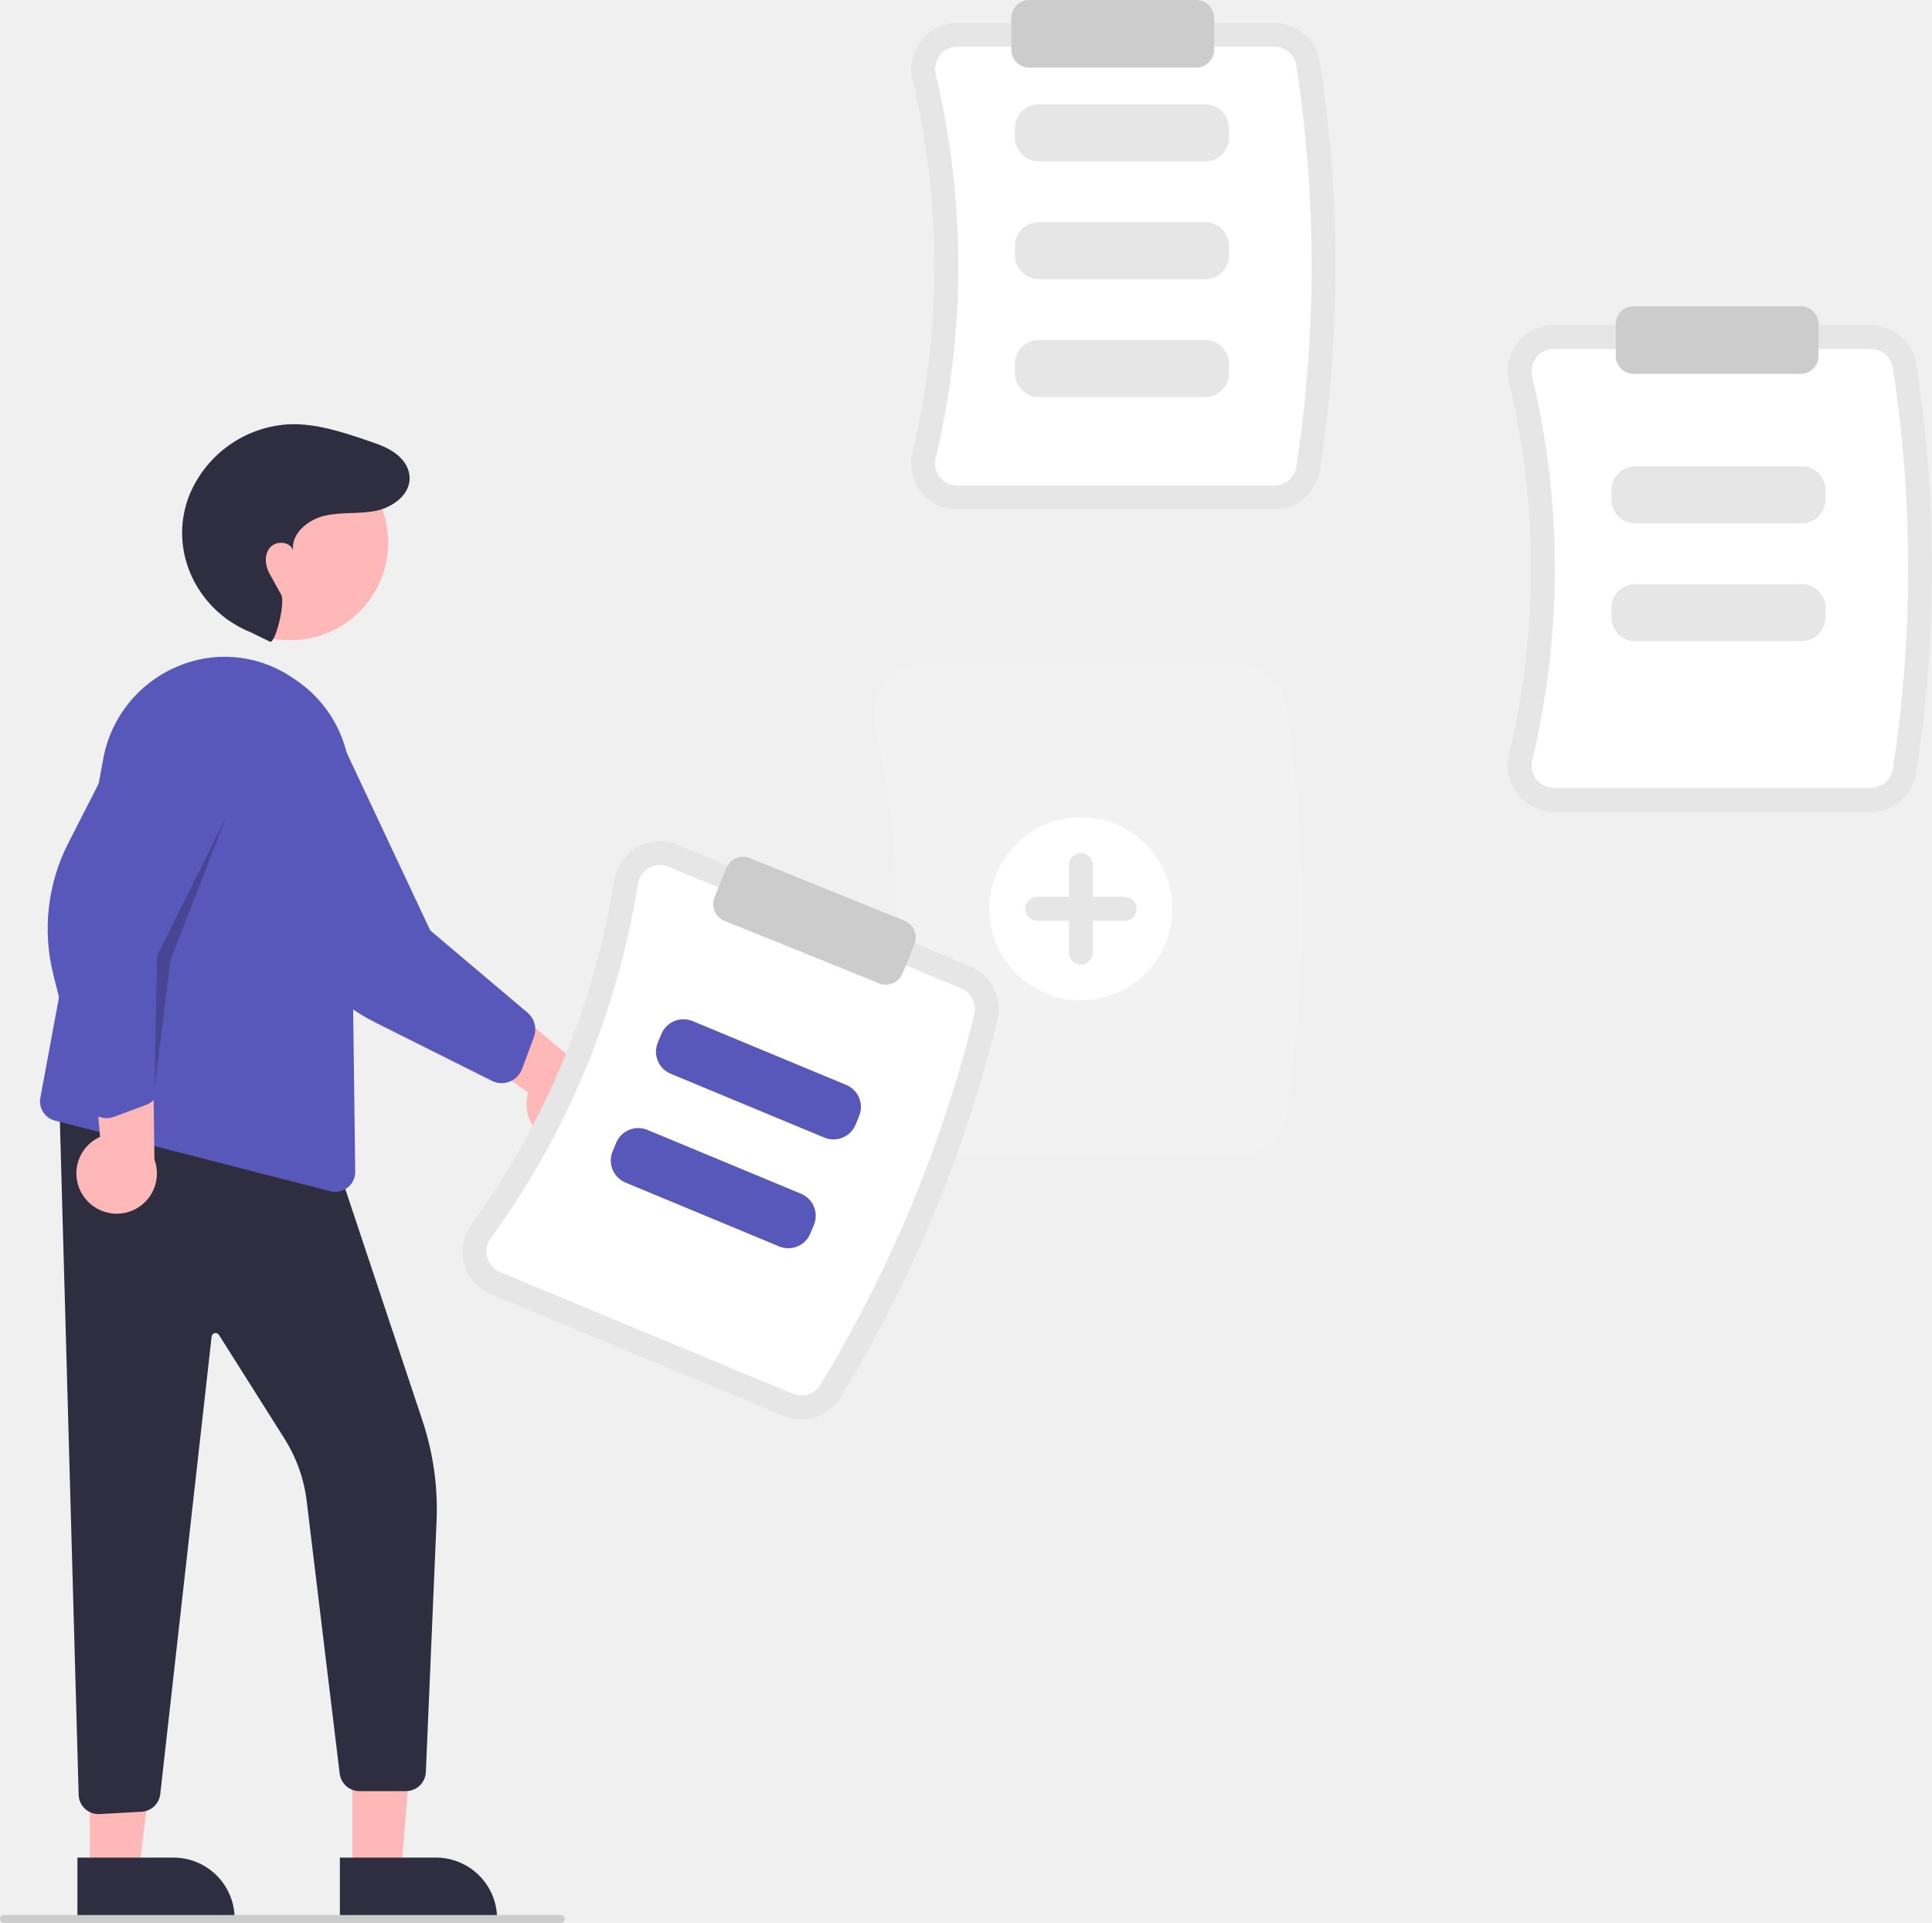
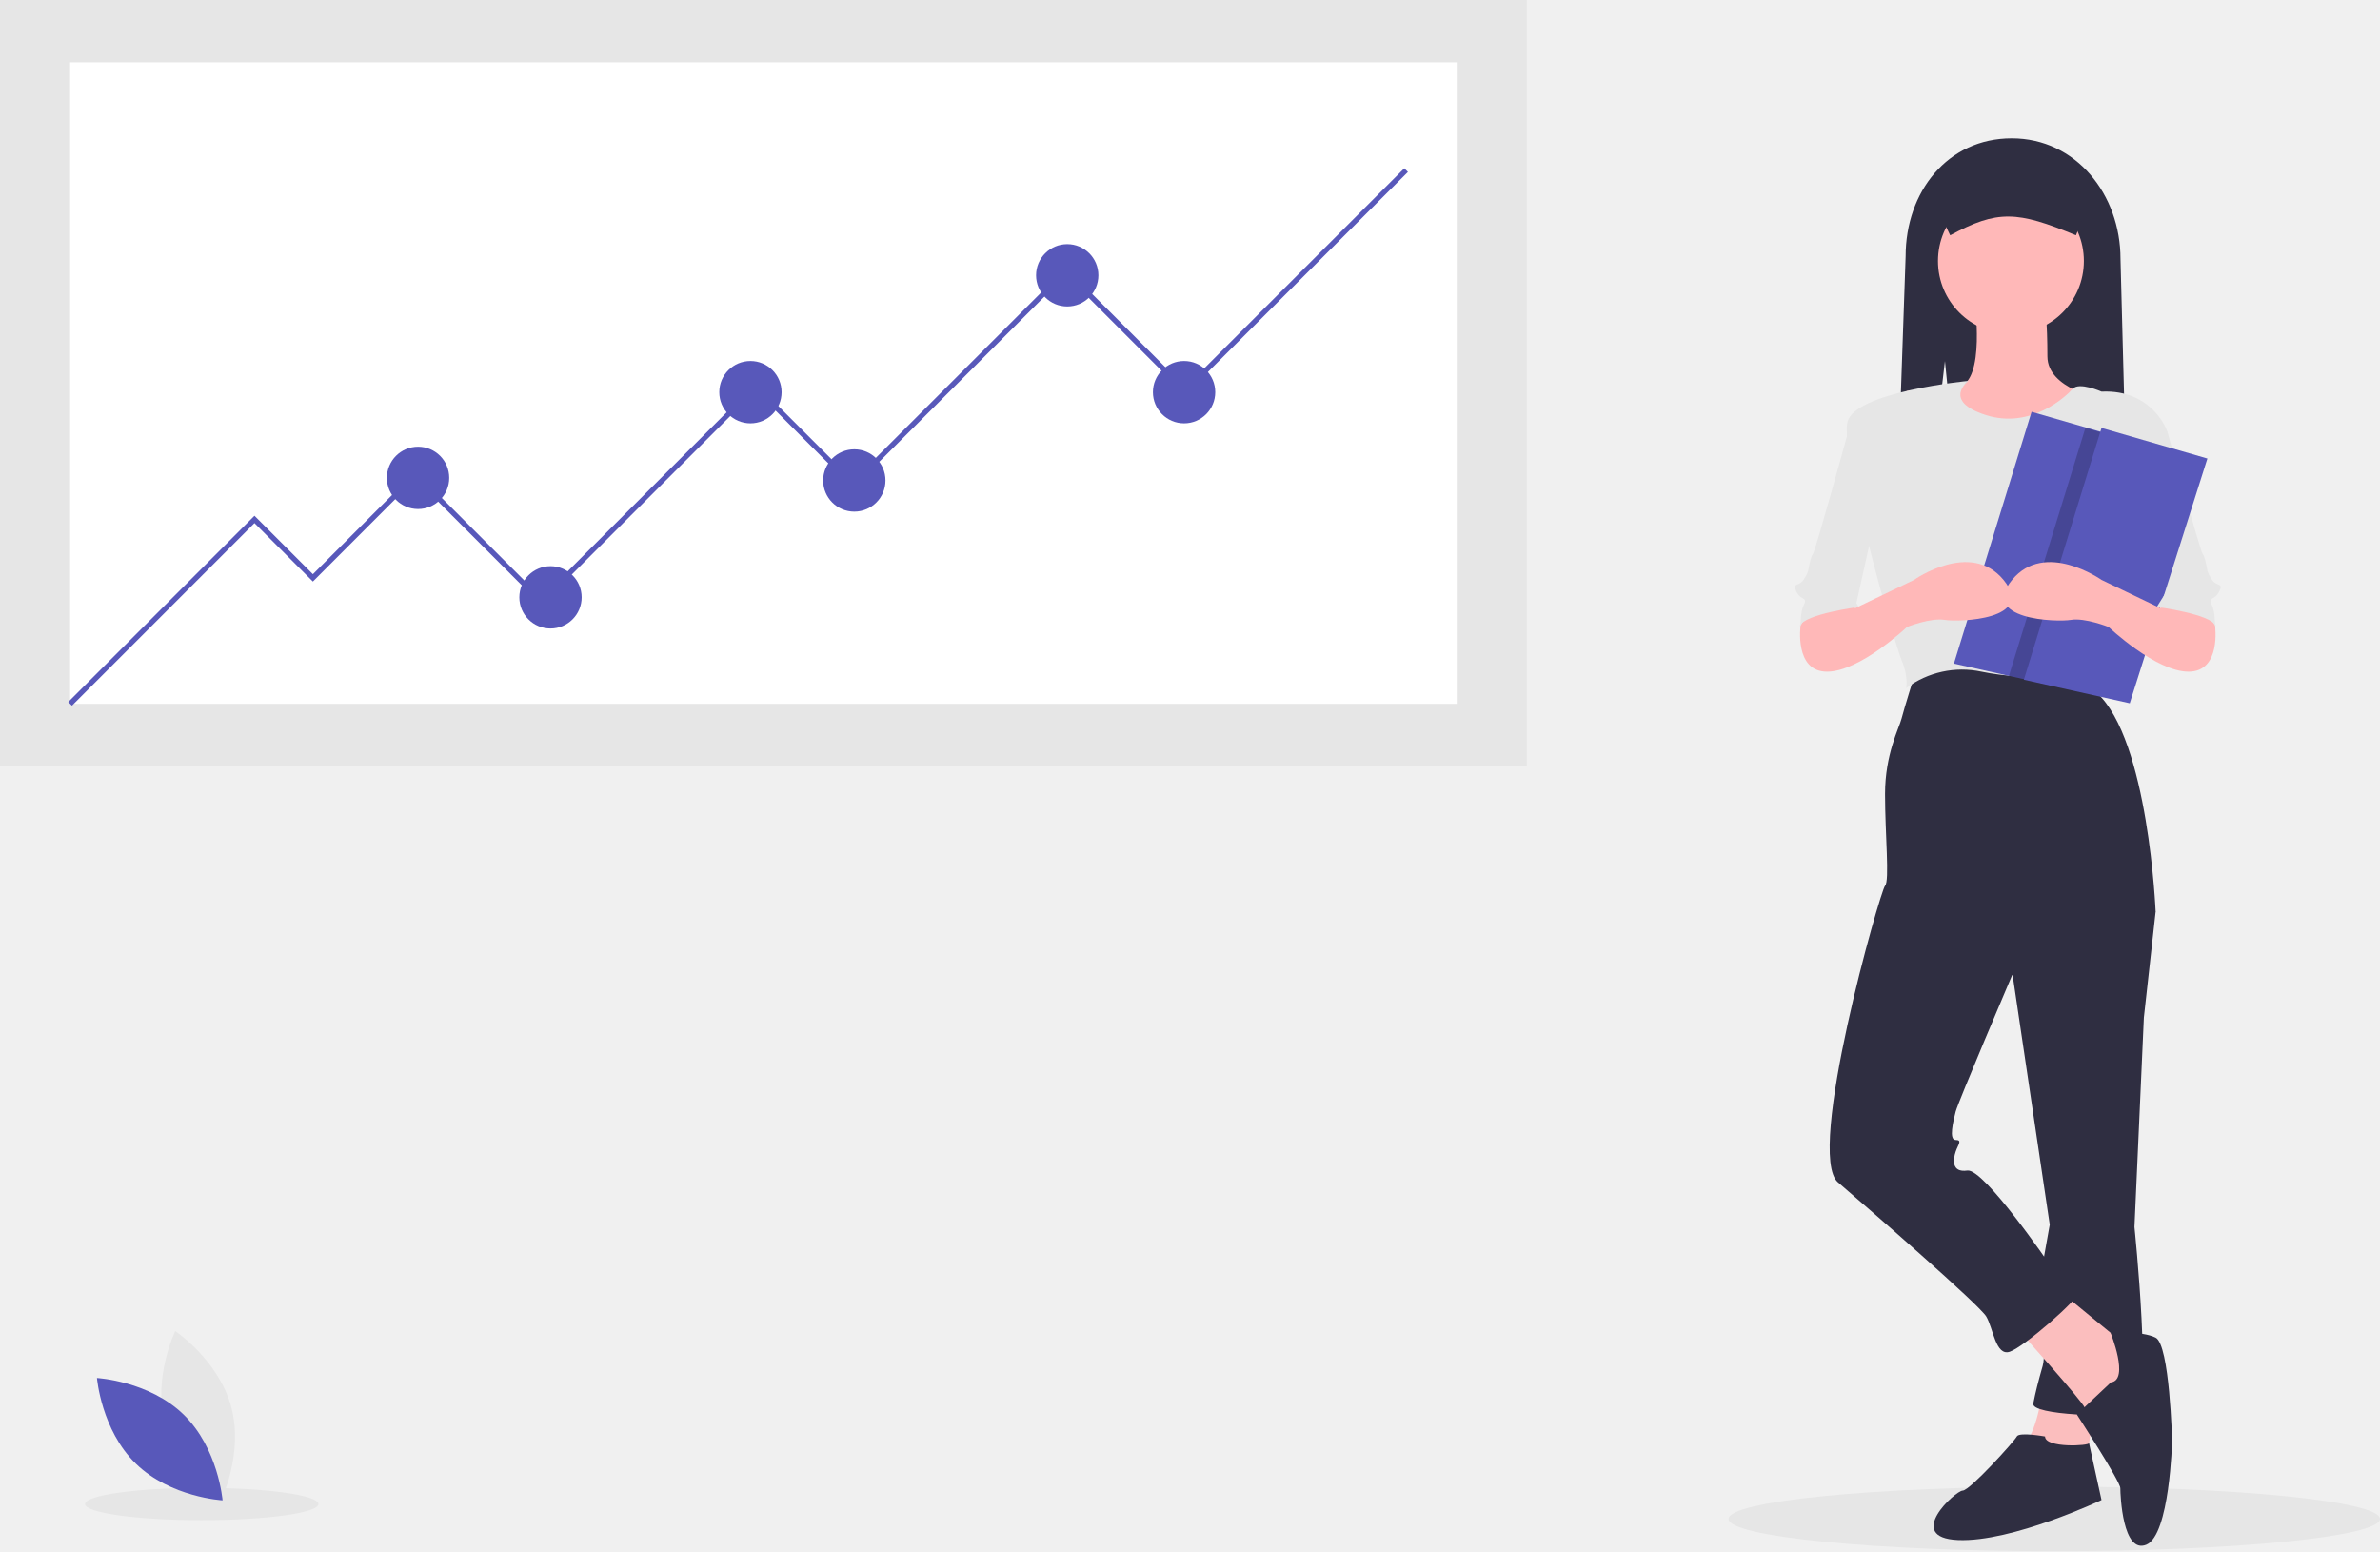
- <svg xmlns="http://www.w3.org/2000/svg" id="ff753138-df00-44ec-9203-11de423f2580" data-name="Layer 1" width="485.834" height="483.5" viewBox="0 0 485.834 483.5">
-   <path d="M677.542,336.347H597.8a11.478,11.478,0,0,1-9.066-4.394h0a11.622,11.622,0,0,1-2.177-9.968,201.631,201.631,0,0,0-0-93.647,11.624,11.624,0,0,1,2.177-9.967,11.478,11.478,0,0,1,9.066-4.394h79.741a11.623,11.623,0,0,1,11.439,9.755,337.961,337.961,0,0,1,0,102.858A11.623,11.623,0,0,1,677.542,336.347Z" transform="translate(-357.0831 -208.25)" fill="#e6e6e6" />
-   <path d="M597.8,219.978a5.513,5.513,0,0,0-4.354,2.108,5.659,5.659,0,0,0-1.054,4.854,207.656,207.656,0,0,1,0,96.445,5.656,5.656,0,0,0,1.053,4.853l0.0 0a5.511,5.511,0,0,0,4.354,2.109h79.741a5.582,5.582,0,0,0,5.509-4.667,331.985,331.985,0,0,0,0-101.035,5.582,5.582,0,0,0-5.509-4.667Z" transform="translate(-357.0831 -208.25)" fill="#fff" />
-   <path d="M660.141,248.829h-41.845a6.006,6.006,0,0,1-6-6v-2.345a6.006,6.006,0,0,1,6-6h41.845a6.006,6.006,0,0,1,6,6V242.829A6.006,6.006,0,0,1,660.141,248.829Z" transform="translate(-357.0831 -208.25)" fill="#e6e6e6" />
-   <path d="M660.141,278.454h-41.845a6.006,6.006,0,0,1-6-6V270.11a6.006,6.006,0,0,1,6-6h41.845a6.006,6.006,0,0,1,6,6v2.345A6.006,6.006,0,0,1,660.141,278.454Z" transform="translate(-357.0831 -208.25)" fill="#e6e6e6" />
-   <path d="M660.141,308.08h-41.845a6.006,6.006,0,0,1-6-6v-2.345a6.006,6.006,0,0,1,6-6h41.845a6.006,6.006,0,0,1,6,6v2.345A6.006,6.006,0,0,1,660.141,308.08Z" transform="translate(-357.0831 -208.25)" fill="#e6e6e6" />
-   <path d="M827.542,412.347H747.8a11.478,11.478,0,0,1-9.066-4.394h0a11.622,11.622,0,0,1-2.177-9.968,201.631,201.631,0,0,0-0-93.647,11.624,11.624,0,0,1,2.177-9.967,11.478,11.478,0,0,1,9.066-4.394h79.741a11.623,11.623,0,0,1,11.439,9.755,337.961,337.961,0,0,1,0,102.858A11.623,11.623,0,0,1,827.542,412.347Z" transform="translate(-357.0831 -208.25)" fill="#e6e6e6" />
-   <path d="M747.8,295.978a5.513,5.513,0,0,0-4.354,2.108,5.659,5.659,0,0,0-1.054,4.854,207.656,207.656,0,0,1,0,96.445,5.656,5.656,0,0,0,1.053,4.853l0.0 0a5.511,5.511,0,0,0,4.354,2.109h79.741a5.582,5.582,0,0,0,5.509-4.667,331.985,331.985,0,0,0,0-101.035,5.582,5.582,0,0,0-5.509-4.667Z" transform="translate(-357.0831 -208.25)" fill="#fff" />
-   <path d="M668.542,498.847H588.8a11.975,11.975,0,0,1-9.458-4.584,12.119,12.119,0,0,1-2.27-10.394,201.131,201.131,0,0,0-0-93.414,12.121,12.121,0,0,1,2.27-10.394,11.976,11.976,0,0,1,9.459-4.584h79.741a12.127,12.127,0,0,1,11.933,10.179,338.459,338.459,0,0,1,0,103.011A12.127,12.127,0,0,1,668.542,498.847Z" transform="translate(-357.0831 -208.25)" fill="#f2f2f2" />
-   <path d="M810.141,339.829h-41.845a6.006,6.006,0,0,1-6-6v-2.345a6.006,6.006,0,0,1,6-6h41.845a6.006,6.006,0,0,1,6,6V333.829A6.006,6.006,0,0,1,810.141,339.829Z" transform="translate(-357.0831 -208.25)" fill="#e6e6e6" />
-   <path d="M810.141,369.454h-41.845a6.006,6.006,0,0,1-6-6V361.11a6.006,6.006,0,0,1,6-6h41.845a6.006,6.006,0,0,1,6,6v2.345A6.006,6.006,0,0,1,810.141,369.454Z" transform="translate(-357.0831 -208.25)" fill="#e6e6e6" />
-   <circle cx="271.811" cy="228.5" r="23" fill="#fff" />
-   <path d="M639.894,433.75h-8v-8a3,3,0,0,0-6,0v8h-8a3,3,0,0,0,0,6h8v8a3,3,0,0,0,6,0v-8h8a3,3,0,0,0,0-6Z" transform="translate(-357.0831 -208.25)" fill="#e6e6e6" />
-   <path d="M657.894,225.25h-42a4.505,4.505,0,0,1-4.5-4.5v-8a4.505,4.505,0,0,1,4.5-4.5h42a4.505,4.505,0,0,1,4.5,4.5v8A4.505,4.505,0,0,1,657.894,225.25Z" transform="translate(-357.0831 -208.25)" fill="#ccc" />
-   <path d="M809.894,302.25h-42a4.505,4.505,0,0,1-4.5-4.5v-8a4.505,4.505,0,0,1,4.5-4.5h42a4.505,4.505,0,0,1,4.5,4.5v8A4.505,4.505,0,0,1,809.894,302.25Z" transform="translate(-357.0831 -208.25)" fill="#ccc" />
-   <polygon points="88.596 471.061 100.856 471.061 104.689 423.773 88.594 423.773 88.596 471.061" fill="#ffb8b8" />
-   <path d="M442.552,675.308l24.144-.001h.001a15.386,15.386,0,0,1,15.386,15.386v.5l-39.531.001Z" transform="translate(-357.0831 -208.25)" fill="#2f2e41" />
-   <polygon points="22.596 471.061 34.856 471.061 40.689 423.773 22.594 423.773 22.596 471.061" fill="#ffb8b8" />
-   <path d="M376.552,675.308l24.144-.001h.001a15.386,15.386,0,0,1,15.386,15.386v.5l-39.531.001Z" transform="translate(-357.0831 -208.25)" fill="#2f2e41" />
-   <path d="M381.854,664.373a4.981,4.981,0,0,1-3.375-1.318h0a4.961,4.961,0,0,1-1.616-3.537L371.947,483.304l69.811,17.452,21.54,64.618a70.461,70.461,0,0,1,3.545,25.824l-2.675,62.637a4.996,4.996,0,0,1-4.994,4.759h-11.709a5.023,5.023,0,0,1-4.955-4.33l-8.369-69.142a37.823,37.823,0,0,0-5.532-15.164l-16.469-26.076a1,1,0,0,0-1.838.41L397.378,659.38a4.993,4.993,0,0,1-4.687,4.396l-10.552.587C382.044,664.369,381.949,664.373,381.854,664.373Z" transform="translate(-357.0831 -208.25)" fill="#2f2e41" />
-   <circle cx="73.058" cy="136.406" r="24.561" fill="#ffb8b8" />
-   <path d="M441.424,507.922a5.076,5.076,0,0,1-1.253-.159H440.17l-69.264-17.76a4.998,4.998,0,0,1-3.663-5.815L383.15,398.497a31.214,31.214,0,0,1,18.25-22.54,30.113,30.113,0,0,1,28.266,2.075c.97.605,1.947,1.265,2.903,1.961a30.96,30.96,0,0,1,12.579,24.529l1.265,98.329a5.007,5.007,0,0,1-4.988,5.071Z" transform="translate(-357.0831 -208.25)" fill="#5858ba" />
-   <path d="M378.032,508.93a10.056,10.056,0,0,1,4.214-14.832l-3.081-35.602,16.326,8.848.423,32.452a10.11,10.11,0,0,1-17.882,9.134Z" transform="translate(-357.0831 -208.25)" fill="#ffb8b8" />
-   <path d="M383.865,489.389a5.532,5.532,0,0,1-1.366-.173,5.496,5.496,0,0,1-3.972-3.986l-8.023-31.884a47.37,47.37,0,0,1,3.761-33.135l16.809-32.882a15.541,15.541,0,0,1,18.808-11.019,15.356,15.356,0,0,1,9.475,7.101,15.567,15.567,0,0,1,1.654,11.913l-23.927,53.506.284,32.036a5.519,5.519,0,0,1-3.584,5.205l-8.007,2.974A5.48,5.48,0,0,1,383.865,489.389Z" transform="translate(-357.0831 -208.25)" fill="#5858ba" />
-   <path d="M498.401,495.835a10.056,10.056,0,0,1-8.493-12.87l-28.993-20.889,17.357-6.602,24.872,20.849a10.11,10.11,0,0,1-4.742,19.512Z" transform="translate(-357.0831 -208.25)" fill="#ffb8b8" />
-   <path d="M483.223,480.581a5.522,5.522,0,0,1-2.463-.582L451.361,465.282a47.381,47.381,0,0,1-22.661-24.465L414.743,406.626a15.544,15.544,0,0,1,3.918-21.444,15.352,15.352,0,0,1,11.59-2.543,15.57,15.57,0,0,1,10.081,6.512l24.945,53.04L489.743,462.873a5.518,5.518,0,0,1,1.607,6.112l-2.97,8.008a5.474,5.474,0,0,1-2.007,2.596,5.497,5.497,0,0,1-3.15.992Z" transform="translate(-357.0831 -208.25)" fill="#5858ba" />
-   <path d="M424.983,369.593c1.305.571,3.977-9.827,2.78-11.907-1.78-3.093-1.675-3.071-2.857-5.117s-1.446-4.847.084-6.648,5.072-1.562,5.77.696c-.449-4.288,3.792-7.735,7.993-8.703s8.632-.367,12.857-1.229c4.902-1,10.003-5.11,8.047-10.501a7.593,7.593,0,0,0-1.481-2.434c-2.26-2.541-5.421-3.626-8.512-4.675-6.43-2.182-13.036-4.392-19.822-4.151A28.798,28.798,0,0,0,404.397,333.533a26.156,26.156,0,0,0-1.083,4.025c-2.329,12.524,4.944,24.878,16.756,29.647Z" transform="translate(-357.0831 -208.25)" fill="#2f2e41" />
-   <polygon points="38.9 273.343 39.457 240.414 56.9 205.343 42.9 241.343 38.9 273.343" opacity="0.2" />
-   <path d="M554.16,564.232,480.522,533.637a11.478,11.478,0,0,1-6.686-7.536h0a11.622,11.622,0,0,1,1.815-10.04,201.631,201.631,0,0,0,35.93-86.48,11.624,11.624,0,0,1,5.834-8.369,11.478,11.478,0,0,1,10.058-.579l73.638,30.596a11.623,11.623,0,0,1,6.821,13.398,337.961,337.961,0,0,1-39.465,94.986A11.623,11.623,0,0,1,554.16,564.232Z" transform="translate(-357.0831 -208.25)" fill="#e6e6e6" />
-   <path d="M525.171,426.174a5.513,5.513,0,0,0-4.83.276,5.659,5.659,0,0,0-2.835,4.078,207.656,207.656,0,0,1-37.004,89.064,5.656,5.656,0,0,0-.889,4.885l0.0.001a5.511,5.511,0,0,0,3.212,3.618l73.638,30.596a5.582,5.582,0,0,0,6.878-2.196,331.986,331.986,0,0,0,38.766-93.302,5.582,5.582,0,0,0-3.297-6.423Z" transform="translate(-357.0831 -208.25)" fill="#fff" />
-   <path d="M564.38,494.281l-38.642-16.055a6.006,6.006,0,0,1-3.239-7.843l.9-2.165a6.006,6.006,0,0,1,7.843-3.239l38.642,16.055a6.006,6.006,0,0,1,3.239,7.843l-.9,2.165A6.006,6.006,0,0,1,564.38,494.281Z" transform="translate(-357.0831 -208.25)" fill="#5858ba" />
-   <path d="M553.013,521.64l-38.642-16.055a6.006,6.006,0,0,1-3.239-7.843l.9-2.165a6.006,6.006,0,0,1,7.843-3.239L558.517,508.394a6.006,6.006,0,0,1,3.239,7.843l-.9,2.165A6.006,6.006,0,0,1,553.013,521.64Z" transform="translate(-357.0831 -208.25)" fill="#5858ba" />
-   <path d="M579.864,455.832a4.489,4.489,0,0,1-1.687-.331l-38.938-15.743a4.505,4.505,0,0,1-2.485-5.858l2.999-7.417a4.5,4.5,0,0,1,5.859-2.485l38.938,15.743a4.505,4.505,0,0,1,2.485,5.858l-2.999,7.417a4.511,4.511,0,0,1-4.171,2.815Z" transform="translate(-357.0831 -208.25)" fill="#ccc" />
-   <path d="M498.083,691.75h-140a1,1,0,1,1,0-2h140a1,1,0,0,1,0,2Z" transform="translate(-357.0831 -208.25)" fill="#ccc" />
+ <svg xmlns="http://www.w3.org/2000/svg" id="ad1dbded-e6d6-4106-9f5c-9042f8f56d9b" data-name="Layer 1" width="884.706" height="576.533" viewBox="0 0 884.706 576.533">
+   <ellipse cx="763.628" cy="564.533" rx="121.077" ry="12" fill="#e6e6e6" />
+   <ellipse cx="74.99" cy="559" rx="43.363" ry="6" fill="#e6e6e6" />
+   <rect width="567.571" height="284.751" fill="#e6e6e6" />
+   <rect x="26.062" y="23.166" width="515.448" height="238.419" fill="#fff" />
+   <polygon points="26.744 262.267 25.379 260.902 94.595 191.687 116.314 213.405 154.441 175.277 201.256 222.092 280.89 142.458 317.087 178.656 396.238 99.504 440.64 143.906 522.004 62.542 523.369 63.907 440.64 146.636 396.238 102.234 317.087 181.385 280.89 145.188 201.256 224.822 154.441 178.007 116.314 216.135 94.595 194.416 26.744 262.267" fill="#5858ba" />
+   <circle cx="396.721" cy="102.317" r="11.583" fill="#5858ba" />
+   <circle cx="155.406" cy="177.607" r="11.583" fill="#5858ba" />
+   <circle cx="317.57" cy="178.573" r="11.583" fill="#5858ba" />
+   <circle cx="204.635" cy="222.009" r="11.583" fill="#5858ba" />
+   <circle cx="278.959" cy="145.754" r="11.583" fill="#5858ba" />
+   <circle cx="440.157" cy="145.754" r="11.583" fill="#5858ba" />
+   <path d="M219.014,691.241c4.7,17.374,20.798,28.134,20.798,28.134s8.478-17.409,3.778-34.782-20.798-28.134-20.798-28.134S214.314,673.867,219.014,691.241Z" transform="translate(-157.6471 -161.7335)" fill="#e6e6e6" />
+   <path d="M225.92,687.507c12.897,12.554,14.472,31.854,14.472,31.854s-19.335-1.056-32.231-13.61-14.472-31.854-14.472-31.854S213.023,674.952,225.92,687.507Z" transform="translate(-157.6471 -161.7335)" fill="#5858ba" />
+   <path d="M880.632,295.93l7.387,73.052h60.794l-2.922-111.039c0-23.9-16.522-44.805-40.422-44.805s-39.448,19.931-39.448,43.831l-3.896,112.013h9.912Z" transform="translate(-157.6471 -161.7335)" fill="#2f2e41" />
+   <path d="M916.969,679.013s-2.624,16.619-6.997,19.243,22.741,8.747,22.741,8.747l4.373-26.24Z" transform="translate(-157.6471 -161.7335)" fill="#fbbebe" />
+   <path d="M949.331,489.211l9.621,11.371-4.373,39.36-3.499,77.845s6.997,67.349,0,69.098-38.485.875-37.611-3.499,1.749-7.872,3.499-13.995-1.749-27.989-1.749-27.989l4.373-24.491-15.744-105.834Z" transform="translate(-157.6471 -161.7335)" fill="#2f2e41" />
+   <path d="M917.843,695.632s-9.621-1.749-10.496,0S889.854,715.749,887.23,715.749s-21.867,17.493-1.749,18.368,53.355-14.869,53.355-14.869-4.891-22.257-4.632-21.187S917.843,700.005,917.843,695.632Z" transform="translate(-157.6471 -161.7335)" fill="#2f2e41" />
+   <path d="M907.347,655.397s24.491,27.115,25.365,29.739,13.995,0,13.995,0l5.248-17.493-4.373-6.123-24.491-20.117Z" transform="translate(-157.6471 -161.7335)" fill="#fbbebe" />
+   <path d="M942.334,675.515,929.651,687.452s16.181,24.798,16.181,27.422.875,24.491,9.621,20.992,9.621-38.485,9.621-38.485-.875-35.861-6.123-38.485-16.75-1.795-16.75-1.795S949.331,674.64,942.334,675.515Z" transform="translate(-157.6471 -161.7335)" fill="#2f2e41" />
+   <path d="M869.737,411.366s-4.373,13.995-5.248,17.493-6.123,13.12-6.123,27.989,1.749,32.363,0,34.112-29.739,99.712-17.493,110.208,52.48,45.483,55.104,49.856,3.499,14.869,8.747,13.12,25.365-19.243,26.24-22.741-11.371-9.621-11.371-9.621-24.491-35.861-30.613-34.987-5.248-4.373-4.373-6.997,2.624-4.373,0-4.373-.875-6.997,0-10.496S905.598,524.198,905.598,524.198l53.355-23.616s-2.624-63.85-21.867-81.344l-4.373-10.496S883.731,405.243,869.737,411.366Z" transform="translate(-157.6471 -161.7335)" fill="#2f2e41" />
+   <path d="M891.603,273.169s4.373,30.613-6.123,32.363-19.243.875-19.243,1.749S892.478,335.27,892.478,335.27l24.491-1.749L938.835,309.905s-20.117-3.499-20.117-15.744-.875-20.992-.875-20.992Z" transform="translate(-157.6471 -161.7335)" fill="#ffb8b8" />
+   <circle cx="747.514" cy="97.004" r="27.115" fill="#ffb8b8" />
+   <path d="M889.336,303.305s-42.341,3.976-44.965,15.347,17.493,82.218,20.117,88.341,1.749,10.496,1.749,10.496a34.607,34.607,0,0,1,27.989-6.123c16.619,3.499,40.235,1.749,40.235,1.749s7.872-32.363,9.621-35.861,8.747-22.741,8.747-27.989,10.496-27.115,10.496-27.115-5.248-15.744-24.491-14.869c0,0-8.393-3.757-10.757-1.004s-15.483,14.998-32.102,9.75S889.336,303.305,889.336,303.305Z" transform="translate(-157.6471 -161.7335)" fill="#e6e6e6" />
+   <path d="M946.707,317.777l16.619,4.373s12.245,44.608,13.12,45.483,1.749,6.123,1.749,6.123,0,.875,1.749,3.499,4.373.875,2.624,4.373-4.373,1.749-2.624,5.248.875,13.12.875,13.12-4.373-16.619-20.117-12.245l-10.496-47.232Z" transform="translate(-157.6471 -161.7335)" fill="#e6e6e6" />
+   <polygon points="794.553 164.416 794.493 164.616 765.683 255.376 746.773 251.176 726.323 246.637 755.193 153.046 794.553 164.416" fill="#5858ba" />
+   <path d="M861.293,317.777l-16.619,4.373s-12.245,44.608-13.12,45.483-1.749,6.123-1.749,6.123,0,.875-1.749,3.499-4.373.875-2.624,4.373,4.373,1.749,2.624,5.248-.875,13.12-.875,13.12,4.373-16.619,20.117-12.245l10.496-47.232Z" transform="translate(-157.6471 -161.7335)" fill="#e6e6e6" />
+   <path d="M832.429,385.126l-5.464,9.132s-2.408,17.108,9.838,17.108,29.739-16.619,29.739-16.619,8.747-3.499,13.995-2.624,34.112,0,21.867-14.869-33.237,0-33.237,0l-21.867,10.496-11.371-6.123Z" transform="translate(-157.6471 -161.7335)" fill="#ffb8b8" />
+   <path d="M839.864,373.318l8.747,13.995s-20.117,2.624-21.867,6.997,7.872-22.741,7.872-22.741Z" transform="translate(-157.6471 -161.7335)" fill="#e6e6e6" />
+   <path d="M882.58,249.177c17.614-9.496,24.85-9.094,46.753,0l5.844-14.238a10.124,10.124,0,0,0-10.112-10.112H885.874A10.124,10.124,0,0,0,875.762,234.938Z" transform="translate(-157.6471 -161.7335)" fill="#2f2e41" />
+   <polygon points="794.493 164.616 765.683 255.376 746.773 251.176 775.193 159.046 794.493 164.616" opacity="0.2" />
+   <polygon points="781.188 159.044 752.324 252.633 791.684 261.379 820.548 170.414 781.188 159.044" fill="#5858ba" />
+   <path d="M975.571,385.126l5.464,9.132s2.408,17.108-9.838,17.108-29.739-16.619-29.739-16.619-8.747-3.499-13.995-2.624-34.112,0-21.867-14.869,33.237,0,33.237,0l21.867,10.496,11.371-6.123Z" transform="translate(-157.6471 -161.7335)" fill="#ffb8b8" />
+   <path d="M968.136,373.318l-8.747,13.995s20.117,2.624,21.867,6.997-7.872-22.741-7.872-22.741Z" transform="translate(-157.6471 -161.7335)" fill="#e6e6e6" />
</svg>
